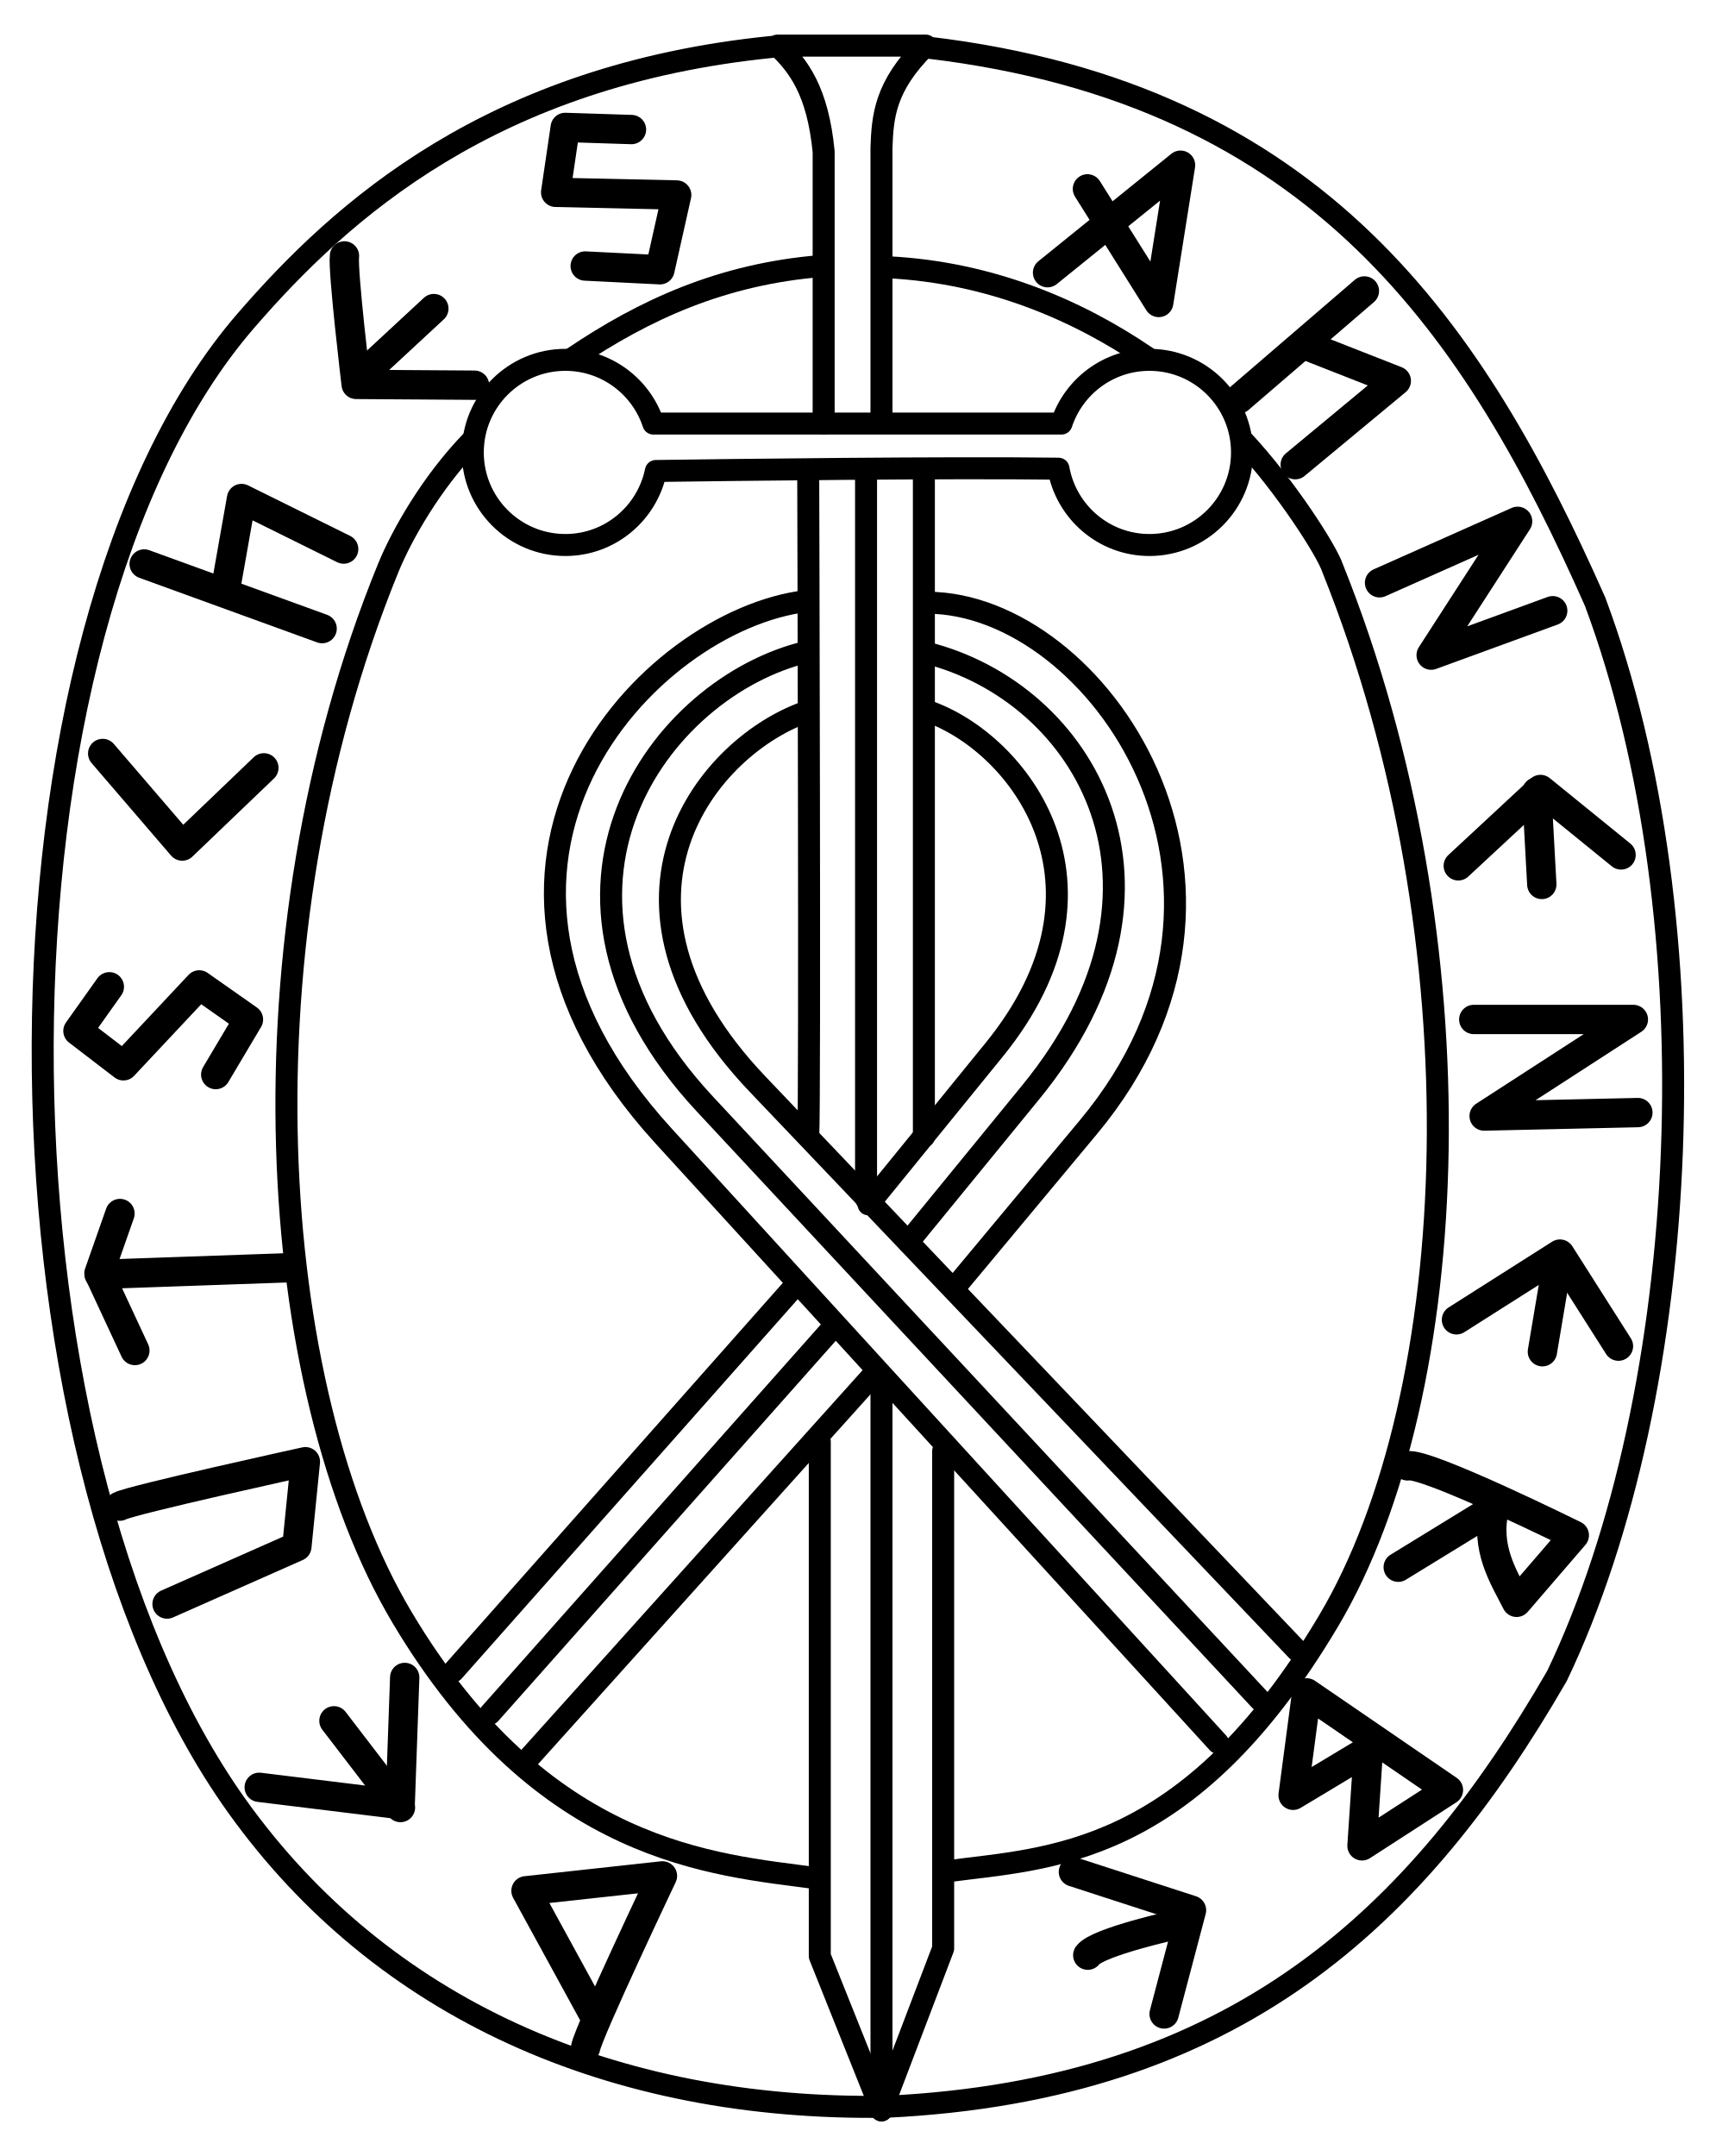
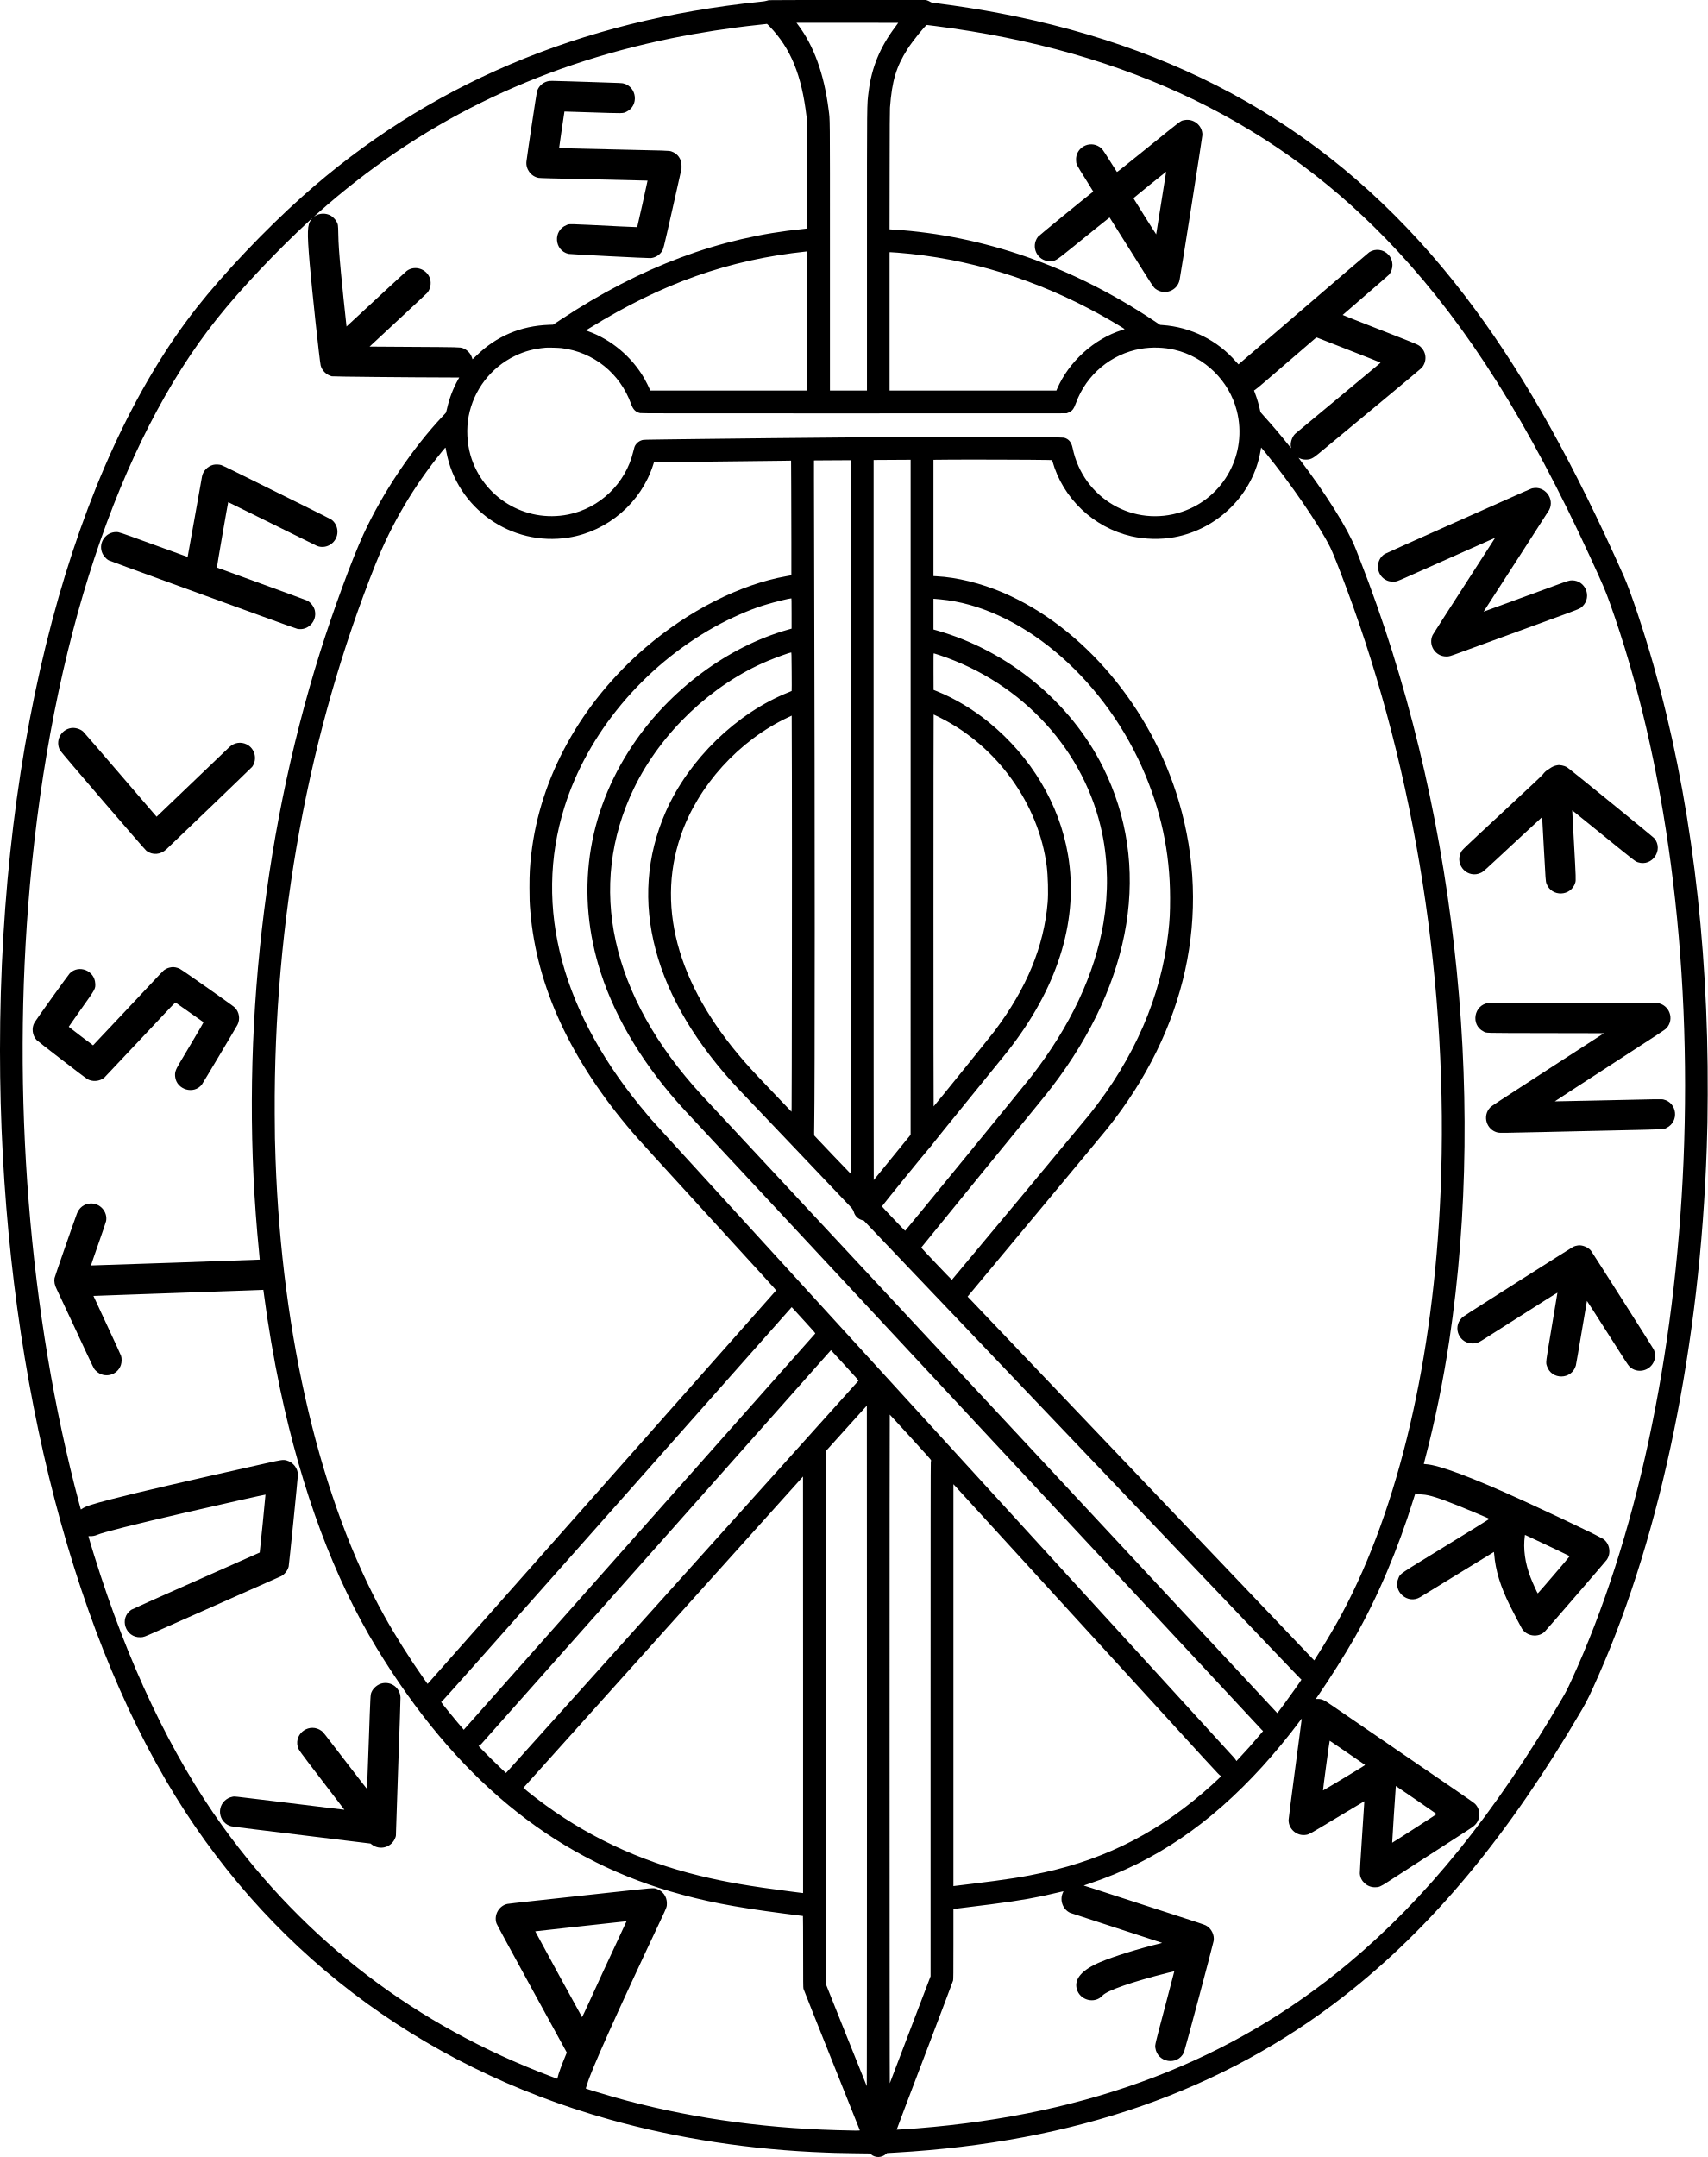
- <svg xmlns="http://www.w3.org/2000/svg" xmlns:ns1="http://www.openswatchbook.org/uri/2009/osb" version="1.1" width="234" height="294" id="svg2" style="display:inline">
-   <defs id="defs4">
-     <linearGradient id="linearGradient5312" ns1:paint="solid">
-       <stop style="stop-color:#000000;stop-opacity:1;" offset="0" id="stop5314" />
-     </linearGradient>
-   </defs>
-   <path style="color:#000000;fill:none;stroke:#000000;stroke-width:3;stroke-linecap:round;stroke-linejoin:round;stroke-miterlimit:4;stroke-opacity:1;stroke-dasharray:none;stroke-dashoffset:0;marker:none;visibility:visible;display:inline;overflow:visible;enable-background:accumulate" id="path2996" d="M 166.101,237.66 90.51,154.922 C 56.654,117.865 88.396,84.49 109.993,81.96 m 16.493,0.23 c 23.071,0.037 49.575,38.341 21.968,71.488 l -18.43,22.129 m -11.207,11.97 -46.492,51.722" />
-   <path style="color:#000000;fill:none;stroke:#000000;stroke-width:3;stroke-linecap:round;stroke-linejoin:round;stroke-miterlimit:4;stroke-opacity:1;stroke-dasharray:none;stroke-dashoffset:0;marker:none;visibility:visible;display:inline;overflow:visible;enable-background:accumulate" id="path2998" d="M 171.885,231.876 96.14,150.562 c -26.861,-28.837 -6.18,-56.972 13.925,-61.684 m 16.204,0.118 c 21.642,5.38 37.284,31.834 14.299,59.95 l -16.688,20.414 m -10.757,12.179 -46.299,52.158" />
-   <path style="color:#000000;fill:none;stroke:#000000;stroke-width:3;stroke-linecap:round;stroke-linejoin:round;stroke-miterlimit:4;stroke-opacity:1;stroke-dasharray:none;stroke-dashoffset:0;marker:none;visibility:visible;display:inline;overflow:visible;enable-background:accumulate" id="path3018" d="m 176.88,225.041 -73.578,-77.217 c -23.914,-25.097 -6.773,-46.254 6.897,-50.846 m 16.437,0.039 c 12.321,4.349 27.251,23.623 8.937,46.146 l -17.13,21.067 m -9.924,10.984 -46.69,52.699" />
-   <path style="color:#000000;fill:none;stroke:#000000;stroke-width:3;stroke-linecap:round;stroke-linejoin:round;stroke-miterlimit:4;stroke-opacity:1;stroke-dasharray:none;stroke-dashoffset:0;marker:none;visibility:visible;display:inline;overflow:visible;enable-background:accumulate" id="path3020" d="m 111.801,196.556 0,70.193 8.413,21.032 8.413,-22.083 0,-67.827" />
-   <path style="color:#000000;fill:none;stroke:#000000;stroke-width:3;stroke-linecap:round;stroke-linejoin:round;stroke-miterlimit:4;stroke-opacity:1;stroke-dasharray:none;stroke-dashoffset:0;marker:none;visibility:visible;display:inline;overflow:visible;enable-background:accumulate" id="path3022" d="m 120.214,189.326 0,98.454" />
-   <path style="color:#000000;fill:none;stroke:#000000;stroke-width:3;stroke-linecap:round;stroke-linejoin:round;stroke-miterlimit:4;stroke-opacity:1;stroke-dasharray:none;stroke-dashoffset:0;marker:none;visibility:visible;display:inline;overflow:visible;enable-background:accumulate" id="path3024" d="m 110.224,154.968 c 0.263,-3.943 0,-89.991 0,-89.991" />
-   <path style="color:#000000;fill:none;stroke:#000000;stroke-width:3;stroke-linecap:round;stroke-linejoin:round;stroke-miterlimit:4;stroke-opacity:1;stroke-dasharray:none;stroke-dashoffset:0;marker:none;visibility:visible;display:inline;overflow:visible;enable-background:accumulate" id="path3026" d="m 118.111,163.489 0,-98.775" />
-   <path style="color:#000000;fill:none;stroke:#000000;stroke-width:3;stroke-linecap:round;stroke-linejoin:round;stroke-miterlimit:4;stroke-opacity:1;stroke-dasharray:none;stroke-dashoffset:0;marker:none;visibility:visible;display:inline;overflow:visible;enable-background:accumulate" id="path3028" d="m 125.997,155.018 0,-89.779" />
-   <path style="color:#000000;fill:none;stroke:#000000;stroke-width:3;stroke-linecap:round;stroke-linejoin:round;stroke-miterlimit:4;stroke-opacity:1;stroke-dasharray:none;stroke-dashoffset:0;marker:none;visibility:visible;display:inline;overflow:visible;enable-background:accumulate" id="path3030" d="m 77.103,49.069 c -6.969,0 -12.625,5.656 -12.625,12.625 0,6.969 5.656,12.625 12.625,12.625 6.098,0 11.167,-4.343 12.344,-10.094 10.144,-0.144 39.895,-0.514 54.906,-0.312 1.055,5.903 6.2,10.406 12.406,10.406 6.969,0 12.625,-5.656 12.625,-12.625 0,-6.969 -5.656,-12.625 -12.625,-12.625 -5.593,0 -10.345,3.648 -12,8.688 l -55.656,0 c -1.655,-5.039 -6.407,-8.688 -12,-8.688 z" />
-   <path style="color:#000000;fill:none;stroke:#000000;stroke-width:3;stroke-linecap:round;stroke-linejoin:round;stroke-miterlimit:4;stroke-opacity:1;stroke-dasharray:none;stroke-dashoffset:0;marker:none;visibility:visible;display:inline;overflow:visible;enable-background:accumulate" id="path3037" d="m 112.327,57.747 0,-37.068 C 111.521,12.401 108.899,8.964 106.017,6.22 l 20.243,0 c -5.639,5.55 -5.891,9.754 -6.047,13.933 l 0,37.331" />
-   <path style="color:#000000;fill:none;stroke:#000000;stroke-width:3;stroke-linecap:round;stroke-linejoin:round;stroke-miterlimit:4;stroke-opacity:1;stroke-dasharray:none;stroke-dashoffset:0;marker:none;visibility:visible;display:inline;overflow:visible;enable-background:accumulate" id="path3039" d="m 121.265,36.453 c 13.702,0.72 25.6,5.744 35.196,12.305 m 13.066,11.351 c 5.768,6.181 11.42,14.979 12.204,17.356 20.522,51.115 17.875,112.536 -0.526,143.541 -19.281,32.488 -38.328,32.317 -52.053,34.176" />
-   <path style="color:#000000;fill:none;stroke:#000000;stroke-width:3;stroke-linecap:round;stroke-linejoin:round;stroke-miterlimit:4;stroke-opacity:1;stroke-dasharray:none;stroke-dashoffset:0;marker:none;visibility:visible;display:inline;overflow:visible;enable-background:accumulate" id="path3041" d="M 112.105,36.267 C 98.403,37.356 87.806,42.285 78.21,48.758 M 64.355,60.108 c -5.524,5.689 -9.573,12.841 -11.415,17.356 -20.816,50.996 -16.574,111.978 1.827,142.983 19.281,32.488 42.789,33.804 56.515,35.664" />
-   <path style="color:#000000;fill:none;stroke:#000000;stroke-width:3;stroke-linecap:round;stroke-linejoin:round;stroke-miterlimit:4;stroke-opacity:1;stroke-dasharray:none;stroke-dashoffset:0;marker:none;visibility:visible;display:inline;overflow:visible;enable-background:accumulate" id="path3043" d="m 126.544,6.491 c 53.45,6.329 74.741,38.893 90.996,75.566 16.249,43.545 13.393,107.635 -5.205,146.485 -19.009,32.911 -43.802,56.458 -91.46,58.743 C 83.43,287.849 52.054,273.823 32.389,246.389 -3.192,196.752 -3.247,86.275 33.504,43.763 46.58,28.637 67.047,10.243 105.259,6.398" />
-   <path style="color:#000000;fill:none;stroke:#000000;stroke-width:4;stroke-linecap:round;stroke-linejoin:round;stroke-miterlimit:4;stroke-opacity:1;stroke-dasharray:none;stroke-dashoffset:0;marker:none;visibility:visible;display:inline;overflow:visible;enable-background:accumulate" id="path3049" d="M 168.95,54.403 186.072,39.675" />
-   <g id="g5326">
-     <path d="m 142.863,37.184 18.137,-14.656 -2.975,18.718 -9.722,-15.49" id="path3047" style="color:#000000;fill:none;stroke:#000000;stroke-width:4;stroke-linecap:round;stroke-linejoin:round;stroke-miterlimit:4;stroke-opacity:1;stroke-dasharray:none;stroke-dashoffset:0;marker:none;visibility:visible;display:inline;overflow:visible;enable-background:accumulate" />
-     <path d="m 177.946,47.039 12.478,4.897 -13.784,11.427" id="path3051" style="color:#000000;fill:none;stroke:#000000;stroke-width:4;stroke-linecap:round;stroke-linejoin:round;stroke-miterlimit:4;stroke-opacity:1;stroke-dasharray:none;stroke-dashoffset:0;marker:none;visibility:visible;display:inline;overflow:visible;enable-background:accumulate" />
-     <path d="m 188.14,79.47 18.827,-8.38 -11.789,18.247 16.578,-6.058" id="path3053" style="color:#000000;fill:none;stroke:#000000;stroke-width:4;stroke-linecap:round;stroke-linejoin:round;stroke-miterlimit:4;stroke-opacity:1;stroke-dasharray:none;stroke-dashoffset:0;marker:none;visibility:visible;display:inline;overflow:visible;enable-background:accumulate" />
-     <path d="m 198.877,118.068 11.209,-10.411 10.991,8.924" id="path3055" style="color:#000000;fill:none;stroke:#000000;stroke-width:4;stroke-linecap:round;stroke-linejoin:round;stroke-miterlimit:4;stroke-opacity:1;stroke-dasharray:none;stroke-dashoffset:0;marker:none;visibility:visible;display:inline;overflow:visible;enable-background:accumulate" />
-     <path d="m 209.578,107.983 0.689,12.624" id="path3057" style="color:#000000;fill:none;stroke:#000000;stroke-width:4;stroke-linecap:round;stroke-linejoin:round;stroke-miterlimit:4;stroke-opacity:1;stroke-dasharray:none;stroke-dashoffset:0;marker:none;visibility:visible;display:inline;overflow:visible;enable-background:accumulate" />
-     <path d="m 200.988,139.019 21.765,0 -20.35,13.168 20.967,-0.472" id="path3059" style="color:#000000;fill:none;stroke:#000000;stroke-width:4;stroke-linecap:round;stroke-linejoin:round;stroke-miterlimit:4;stroke-opacity:1;stroke-dasharray:none;stroke-dashoffset:0;marker:none;visibility:visible;display:inline;overflow:visible;enable-background:accumulate" />
-     <path d="m 198.63,179.974 14.111,-8.96 7.98,12.552" id="path3061" style="color:#000000;fill:none;stroke:#000000;stroke-width:4;stroke-linecap:round;stroke-linejoin:round;stroke-miterlimit:4;stroke-opacity:1;stroke-dasharray:none;stroke-dashoffset:0;marker:none;visibility:visible;display:inline;overflow:visible;enable-background:accumulate" />
-     <path d="m 212.342,172.465 -1.995,11.862" id="path3063" style="color:#000000;fill:none;stroke:#000000;stroke-width:4;stroke-linecap:round;stroke-linejoin:round;stroke-miterlimit:4;stroke-opacity:1;stroke-dasharray:none;stroke-dashoffset:0;marker:none;visibility:visible;display:inline;overflow:visible;enable-background:accumulate" />
-     <path d="m 191.956,199.89 c 2.43,-0.58 22.744,9.468 22.744,9.468 l -7.872,9.142 c -1.762,-3.462 -4.354,-7.399 -3.011,-12.842 l -13.131,8.053" id="path3065" style="color:#000000;fill:none;stroke:#000000;stroke-width:4;stroke-linecap:round;stroke-linejoin:round;stroke-miterlimit:4;stroke-opacity:1;stroke-dasharray:none;stroke-dashoffset:0;marker:none;visibility:visible;display:inline;overflow:visible;enable-background:accumulate" />
-     <path d="m 197.535,244.087 -11.789,7.618 0.871,-13.059 -10.266,6.167 1.85,-13.966 z" id="path3067" style="color:#000000;fill:none;stroke:#000000;stroke-width:4;stroke-linecap:round;stroke-linejoin:round;stroke-miterlimit:4;stroke-opacity:1;stroke-dasharray:none;stroke-dashoffset:0;marker:none;visibility:visible;display:inline;overflow:visible;enable-background:accumulate" />
-     <path d="m 146.388,255.26 16.106,5.224 -3.736,14.148" id="path3069" style="color:#000000;fill:none;stroke:#000000;stroke-width:4;stroke-linecap:round;stroke-linejoin:round;stroke-miterlimit:4;stroke-opacity:1;stroke-dasharray:none;stroke-dashoffset:0;marker:none;visibility:visible;display:inline;overflow:visible;enable-background:accumulate" />
-     <path d="m 148.347,266.614 c 1.306,-1.814 12.261,-4.208 12.261,-4.208" id="path3071" style="color:#000000;fill:none;stroke:#000000;stroke-width:4;stroke-linecap:round;stroke-linejoin:round;stroke-miterlimit:4;stroke-opacity:1;stroke-dasharray:none;stroke-dashoffset:0;marker:none;visibility:visible;display:inline;overflow:visible;enable-background:accumulate" />
-     <path d="m 79.86,279.238 c 0.399,-2.213 10.483,-23.434 10.483,-23.434 l -18.609,2.031 9.069,16.578" id="path3073" style="color:#000000;fill:none;stroke:#000000;stroke-width:4;stroke-linecap:round;stroke-linejoin:round;stroke-miterlimit:4;stroke-opacity:1;stroke-dasharray:none;stroke-dashoffset:0;marker:none;visibility:visible;display:inline;overflow:visible;enable-background:accumulate" />
-     <path d="m 35.351,243.724 19.226,2.358 0.617,-17.34" id="path3075" style="color:#000000;fill:none;stroke:#000000;stroke-width:4;stroke-linecap:round;stroke-linejoin:round;stroke-miterlimit:4;stroke-opacity:1;stroke-dasharray:none;stroke-dashoffset:0;marker:none;visibility:visible;display:inline;overflow:visible;enable-background:accumulate" />
-     <path d="M 54.613,246.481 45.544,234.655" id="path3077" style="color:#000000;fill:none;stroke:#000000;stroke-width:4;stroke-linecap:round;stroke-linejoin:round;stroke-miterlimit:4;stroke-opacity:1;stroke-dasharray:none;stroke-dashoffset:0;marker:none;visibility:visible;display:inline;overflow:visible;enable-background:accumulate" />
-     <path d="m 16.326,205.383 c 1.487,-0.834 25.32,-6.058 25.32,-6.058 l -1.161,11.572 -17.702,7.836" id="path3079" style="color:#000000;fill:none;stroke:#000000;stroke-width:4;stroke-linecap:round;stroke-linejoin:round;stroke-miterlimit:4;stroke-opacity:1;stroke-dasharray:none;stroke-dashoffset:0;marker:none;visibility:visible;display:inline;overflow:visible;enable-background:accumulate" />
-     <path d="m 16.363,165.479 -2.866,8.162 4.897,10.52" id="path3081" style="color:#000000;fill:none;stroke:#000000;stroke-width:4;stroke-linecap:round;stroke-linejoin:round;stroke-miterlimit:4;stroke-opacity:1;stroke-dasharray:none;stroke-dashoffset:0;marker:none;visibility:visible;display:inline;overflow:visible;enable-background:accumulate" />
-     <path d="m 13.533,173.782 25.719,-0.903" id="path3083" style="color:#000000;fill:none;stroke:#000000;stroke-width:4;stroke-linecap:round;stroke-linejoin:round;stroke-miterlimit:4;stroke-opacity:1;stroke-dasharray:none;stroke-dashoffset:0;marker:none;visibility:visible;display:inline;overflow:visible;enable-background:accumulate" />
-     <path d="m 14.911,134.561 -4.28,6.022 6.203,4.752 10.338,-11.028 6.711,4.716 -4.462,7.509" id="path3085" style="color:#000000;fill:none;stroke:#000000;stroke-width:4;stroke-linecap:round;stroke-linejoin:round;stroke-miterlimit:4;stroke-opacity:1;stroke-dasharray:none;stroke-dashoffset:0;marker:none;visibility:visible;display:inline;overflow:visible;enable-background:accumulate" />
-     <path d="m 14.004,102.747 10.846,12.624 11.136,-10.665" id="path3087" style="color:#000000;fill:none;stroke:#000000;stroke-width:4;stroke-linecap:round;stroke-linejoin:round;stroke-miterlimit:4;stroke-opacity:1;stroke-dasharray:none;stroke-dashoffset:0;marker:none;visibility:visible;display:inline;overflow:visible;enable-background:accumulate" />
-     <path d="m 19.663,76.905 24.268,8.815" id="path3089" style="color:#000000;fill:none;stroke:#000000;stroke-width:4;stroke-linecap:round;stroke-linejoin:round;stroke-miterlimit:4;stroke-opacity:1;stroke-dasharray:none;stroke-dashoffset:0;marker:none;visibility:visible;display:inline;overflow:visible;enable-background:accumulate" />
-     <path d="m 30.835,79.879 2.104,-11.899 13.929,6.892" id="path3091" style="color:#000000;fill:none;stroke:#000000;stroke-width:4;stroke-linecap:round;stroke-linejoin:round;stroke-miterlimit:4;stroke-opacity:1;stroke-dasharray:none;stroke-dashoffset:0;marker:none;visibility:visible;display:inline;overflow:visible;enable-background:accumulate" />
-     <path d="m 46.977,34.897 c -0.254,2.104 1.596,17.521 1.596,17.521 l 16.142,0.109" id="path3093" style="color:#000000;fill:none;stroke:#000000;stroke-width:4;stroke-linecap:round;stroke-linejoin:round;stroke-miterlimit:4;stroke-opacity:1;stroke-dasharray:none;stroke-dashoffset:0;marker:none;visibility:visible;display:inline;overflow:visible;enable-background:accumulate" />
-     <path d="M 48.791,51.693 59.166,42.08" id="path3095" style="color:#000000;fill:none;stroke:#000000;stroke-width:4;stroke-linecap:round;stroke-linejoin:round;stroke-miterlimit:4;stroke-opacity:1;stroke-dasharray:none;stroke-dashoffset:0;marker:none;visibility:visible;display:inline;overflow:visible;enable-background:accumulate" />
-     <path d="m 86.118,17.666 -9.032,-0.29 -1.306,8.851 16.505,0.363 -2.285,10.194 -10.193,-0.508" id="path3097" style="color:#000000;fill:none;stroke:#000000;stroke-width:4;stroke-linecap:round;stroke-linejoin:round;stroke-miterlimit:4;stroke-opacity:1;stroke-dasharray:none;stroke-dashoffset:0;marker:none;visibility:visible;display:inline;overflow:visible;enable-background:accumulate;fill-opacity:1" />
+ <svg xmlns="http://www.w3.org/2000/svg" width="766.395" height="967.823" viewBox="0 0 7702.46 9728.553" preserveAspectRatio="xMidYMid" version="1.1" id="svg11">
+   <defs id="defs11" />
+   <g transform="matrix(0.1,0,0,-0.1,-148.696,9890.619)" fill="#000000" stroke="none" id="g11">
+     <path d="m 36163,98899 c -29,-5 -76,-18 -105,-29 -37,-14 -126,-28 -298,-45 C 27611,97987 20730,95060 15115,90040 13449,88551 11571,86574 10357,85032 4764,77928 1480,65536 1480,51535 1480,38796 4225,26717 8964,18608 13390,11034 20325,5734 28980,3311 c 3080,-862 6412,-1371 9760,-1491 157,-5 339,-12 405,-15 66,-3 448,-10 849,-16 l 728,-10 47,-38 c 198,-165 479,-160 677,13 l 49,43 380,22 c 8105,467 14751,2784 20225,7051 3982,3104 7422,7242 10743,12926 236,405 374,689 749,1539 2842,6450 4586,14959 4883,23825 31,926 36,1231 42,2370 34,6992 -799,13588 -2452,19405 -424,1494 -1023,3288 -1322,3960 -2260,5078 -4370,8867 -6717,12055 -5237,7117 -11889,11364 -20691,13210 -269,56 -331,69 -728,145 -826,160 -1893,330 -2835,450 -270,34 -274,35 -331,70 -32,20 -87,46 -122,58 l -64,22 -3520,1 c -1964,1 -3543,-2 -3572,-7 z m 5837,-1023 c 0,-2 -62,-87 -137,-188 -687,-915 -1063,-1829 -1197,-2908 -80,-641 -76,-248 -76,-7237 v -6253 h -835 -835 v 6058 c 0,6661 5,6100 -61,6617 -205,1611 -667,2885 -1391,3838 l -59,77 h 2296 c 1262,0 2295,-2 2295,-4 z m -5800,-163 c 956,-1000 1441,-2184 1665,-4068 l 25,-210 v -2417 -2417 l -32,-5 c -18,-3 -80,-11 -138,-16 -3782,-374 -7337,-1703 -10951,-4095 l -336,-222 -189,-7 c -1281,-48 -2377,-515 -3277,-1395 -92,-90 -168,-162 -170,-160 -2,2 -13,36 -25,74 -61,195 -224,362 -419,430 -120,42 -192,44 -2228,56 -1083,6 -1971,12 -1972,13 -2,1 572,535 1275,1185 702,651 1299,1208 1325,1239 142,167 193,424 127,637 -138,444 -691,627 -1056,349 -39,-30 -1374,-1263 -2665,-2461 l -46,-43 -11,97 c -66,583 -191,1788 -241,2333 -86,923 -112,1306 -120,1750 -8,418 -9,427 -88,570 -47,84 -169,206 -253,253 -221,121 -496,115 -706,-18 -70,-44 -70,-44 116,121 4540,4039 9777,6628 15965,7894 1235,252 2621,467 3905,604 129,14 269,30 310,34 41,5 80,10 87,11 6,0 62,-52 123,-116 z m 7455,22 c 8760,-1120 15542,-4415 20855,-10135 3195,-3438 5929,-7777 8697,-13800 593,-1289 689,-1514 890,-2075 2534,-7075 3714,-16013 3328,-25195 -371,-8811 -2160,-17106 -5043,-23385 -199,-434 -247,-527 -427,-835 C 68930,17133 65821,13282 62285,10336 57036,5962 50700,3540 42870,2915 c -399,-31 -929,-67 -940,-63 -4,2 563,1502 1262,3333 698,1832 1275,3359 1283,3395 12,55 15,308 15,1646 v 1580 l 348,43 c 2116,258 2775,356 3697,547 182,38 722,162 845,194 41,10 75,18 76,17 2,-1 -10,-29 -26,-62 -161,-337 -4,-767 333,-915 23,-10 960,-316 2082,-680 1122,-364 2046,-665 2053,-669 7,-4 -32,-18 -85,-30 -945,-227 -2096,-584 -2694,-837 -828,-350 -1187,-759 -1065,-1214 138,-513 810,-688 1158,-301 210,233 1341,626 2977,1036 145,36 265,64 266,63 2,-2 -188,-725 -421,-1608 -456,-1723 -454,-1714 -435,-1846 94,-674 997,-820 1290,-209 38,79 1301,4821 1339,5025 50,273 -103,578 -353,707 -72,37 -386,141 -1545,515 -102,33 -273,88 -380,123 -107,35 -274,89 -370,120 -96,31 -263,85 -370,120 -107,35 -447,145 -755,245 -308,100 -650,211 -760,246 -110,36 -281,92 -380,124 -99,32 -347,113 -551,179 -204,67 -377,121 -384,121 -30,0 11,15 306,114 2887,971 5384,2666 7740,5256 558,613 1216,1411 1698,2062 44,59 81,106 82,105 0,-1 -133,-1012 -297,-2247 -185,-1392 -298,-2278 -299,-2331 -2,-423 395,-748 810,-665 129,26 118,20 1401,791 662,398 1205,722 1207,721 1,-2 -45,-716 -104,-1587 -69,-1030 -104,-1613 -100,-1667 22,-349 323,-626 681,-625 186,0 244,24 585,245 712,461 3246,2098 3525,2277 264,170 334,219 401,286 264,261 267,687 7,952 -41,41 -300,224 -853,603 -958,655 -1715,1174 -3790,2595 -866,593 -1696,1161 -1843,1262 -345,237 -425,273 -614,273 h -83 l 101,148 c 554,806 1194,1820 1641,2602 1026,1791 1972,4019 2669,6280 39,129 75,238 78,242 4,4 40,-4 81,-18 63,-22 102,-27 245,-34 290,-14 738,-155 1647,-519 403,-161 1354,-563 1369,-579 4,-4 -871,-545 -1943,-1202 -2208,-1353 -2064,-1255 -2160,-1467 -272,-601 417,-1205 981,-860 31,19 184,113 341,209 851,522 1186,727 1285,788 352,218 1696,1040 1699,1040 2,0 7,-39 10,-87 59,-746 282,-1474 723,-2358 170,-339 490,-951 535,-1022 214,-336 715,-407 1011,-142 56,50 2738,3156 2805,3248 214,295 143,735 -151,945 -47,33 -743,386 -762,386 -1,0 -127,61 -280,135 -152,74 -278,135 -280,135 -1,0 -83,39 -181,86 -99,47 -215,103 -259,124 -44,20 -201,95 -350,165 -358,169 -935,437 -1220,568 -126,57 -286,130 -355,162 -2197,1005 -3727,1577 -4307,1612 -57,3 -103,10 -103,15 0,5 29,120 65,256 425,1604 814,3504 1084,5302 1707,11344 215,24389 -4029,35220 -51,129 -137,350 -191,490 -350,898 -1334,2468 -2557,4077 l -24,33 53,-25 c 88,-40 176,-58 279,-58 202,0 312,51 570,265 102,84 408,337 680,563 272,226 1270,1053 2217,1838 948,786 1740,1448 1760,1473 237,281 222,678 -37,933 -101,101 -123,111 -1007,458 -1440,565 -1879,737 -2205,864 -175,68 -318,127 -318,130 0,4 461,403 1024,887 563,485 1040,900 1061,924 219,255 212,653 -14,900 -228,249 -592,299 -870,120 -33,-20 -1372,-1166 -2976,-2547 -1605,-1380 -2921,-2511 -2924,-2513 -4,-1 -52,51 -108,115 -834,970 -2038,1570 -3328,1659 l -100,7 -335,222 c -3654,2424 -7641,3815 -11683,4076 l -188,12 4,2666 c 2,1901 7,2711 15,2821 91,1212 281,1846 794,2650 226,353 812,1080 871,1080 7,0 170,-20 362,-45 z M 15521,89006 c -182,-240 -192,-540 -71,-1981 98,-1158 449,-4414 496,-4600 59,-233 252,-423 499,-491 55,-15 3596,-50 5396,-53 l 357,-1 -55,-97 c -226,-404 -395,-850 -498,-1313 -30,-134 -42,-171 -63,-195 -15,-16 -70,-75 -122,-130 -1366,-1446 -2726,-3470 -3585,-5340 -514,-1117 -1364,-3430 -1959,-5325 -2677,-8534 -3646,-18062 -2750,-27029 19,-194 34,-355 32,-356 -7,-7 -7607,-269 -7613,-263 -3,3 145,437 330,964 207,589 343,990 352,1039 77,423 -285,822 -719,791 -277,-19 -502,-193 -602,-467 -188,-511 -996,-2839 -1006,-2899 -26,-155 7,-324 101,-505 32,-62 408,-864 835,-1782 916,-1968 826,-1786 934,-1894 358,-360 968,-216 1126,267 39,120 42,299 6,409 -12,39 -298,662 -635,1385 -338,723 -613,1316 -612,1318 2,2 175,8 1275,47 859,30 1011,36 1280,45 151,5 473,17 715,25 242,8 564,20 715,25 353,13 1016,36 1570,55 239,8 559,20 710,25 151,5 473,16 715,25 242,8 495,18 562,21 l 122,6 5,-23 c 3,-13 17,-116 31,-229 163,-1267 442,-2900 721,-4219 978,-4619 2439,-8536 4357,-11686 3545,-5821 7860,-9394 13262,-10979 1491,-437 2824,-698 5075,-991 278,-36 590,-77 694,-90 104,-14 193,-25 198,-25 4,0 8,-726 8,-1613 0,-1383 2,-1621 15,-1669 8,-31 582,-1475 1276,-3210 694,-1734 1264,-3161 1267,-3172 6,-20 -199,-20 -1048,5 -3531,100 -6925,605 -10060,1495 -476,136 -1238,368 -1253,383 -4,4 4,32 17,62 14,30 35,92 47,139 136,524 1350,3236 3317,7405 280,594 277,586 276,755 -1,299 -181,549 -465,644 -149,50 -37,59 -2389,-198 -1185,-129 -2632,-287 -3215,-351 -583,-63 -1090,-122 -1128,-130 -382,-83 -618,-507 -489,-878 19,-56 528,-995 1600,-2955 l 1572,-2872 -51,-123 c -185,-442 -336,-857 -360,-989 -7,-38 -15,-68 -19,-68 -3,0 -137,49 -296,109 -6070,2288 -11056,6086 -14795,11271 -2329,3228 -4300,7384 -5802,12230 -113,363 -257,844 -257,857 0,6 29,8 79,5 95,-5 219,18 311,58 265,116 1689,475 3985,1005 1491,344 3605,819 3612,811 6,-6 -254,-2606 -261,-2613 -2,-2 -1293,-575 -2868,-1272 -1838,-813 -2886,-1283 -2925,-1309 -563,-382 -266,-1265 417,-1240 146,6 134,1 745,272 691,307 1389,616 1740,771 2343,1036 3803,1684 3860,1713 156,80 297,262 338,438 18,75 417,4029 417,4132 0,293 -217,569 -510,648 -154,42 -208,34 -960,-134 -3704,-828 -5732,-1299 -6965,-1618 -856,-221 -1153,-319 -1306,-429 -34,-24 -51,-31 -54,-23 -3,7 -36,131 -75,275 -2266,8489 -3061,18464 -2220,27883 970,10863 3980,19963 8453,25558 1064,1331 2657,3019 4167,4415 63,58 116,106 117,107 1,0 -20,-29 -46,-64 z m 22369,-4576 v -3140 h -3537 -3538 l -19,48 c -35,89 -175,367 -246,492 -566,984 -1498,1766 -2548,2140 -51,18 -91,34 -90,35 2,1 82,51 178,110 3273,2021 6250,3072 9760,3448 19,2 36,5 38,5 1,1 2,-1411 2,-3138 z m 4081,3080 c 3171,-250 6244,-1192 9164,-2808 446,-247 1091,-631 1078,-642 -4,-4 -55,-22 -113,-39 -1260,-390 -2413,-1436 -2936,-2663 l -28,-68 h -3763 -3763 v 3120 3120 h 54 c 29,0 168,-9 307,-20 z m 19979,-4243 c 575,-226 1218,-478 1430,-561 212,-84 383,-156 380,-161 -3,-6 -862,-720 -1910,-1589 -1048,-868 -1922,-1595 -1943,-1615 -146,-138 -233,-419 -189,-610 13,-53 22,-63 -139,139 -314,395 -727,880 -1057,1244 -174,191 -182,201 -192,255 -46,235 -144,572 -236,809 -24,63 -44,115 -44,117 0,2 24,17 54,34 29,17 188,147 353,288 322,277 2232,1920 2342,2015 49,42 71,56 86,51 11,-3 490,-190 1065,-416 z m -35140,-62 c 1445,-175 2642,-1137 3141,-2523 88,-246 201,-360 403,-407 57,-13 1149,-15 9653,-13 l 9588,3 59,23 c 190,72 262,159 366,445 467,1276 1587,2211 2922,2442 495,85 1042,69 1528,-46 1360,-320 2457,-1394 2803,-2744 498,-1939 -576,-3924 -2468,-4560 -2174,-732 -4464,600 -4936,2870 -56,270 -174,412 -390,471 -132,35 -5849,45 -9314,15 -2843,-25 -5324,-50 -6940,-71 -423,-5 -1148,-14 -1610,-20 -1049,-13 -1106,-14 -1175,-35 -123,-38 -223,-113 -292,-219 -42,-66 -52,-95 -104,-310 -340,-1420 -1503,-2540 -2934,-2826 -1941,-388 -3854,774 -4405,2675 -158,544 -189,1200 -84,1755 226,1189 1003,2201 2092,2725 444,213 846,320 1387,369 106,9 582,-3 710,-19 z m -5195,-4670 c 473,-2560 2929,-4286 5515,-3874 1766,281 3273,1576 3815,3280 l 37,116 591,7 c 326,4 918,11 1317,16 399,5 1351,16 2115,24 765,8 1564,18 1776,21 l 386,6 6,-1103 c 4,-607 7,-1770 7,-2585 v -1483 l -22,-4 c -13,-3 -102,-19 -198,-36 -2090,-372 -4412,-1548 -6360,-3222 -2909,-2500 -4758,-5845 -5154,-9323 -64,-559 -81,-877 -81,-1505 1,-522 6,-672 41,-1085 283,-3379 1827,-6714 4610,-9956 278,-324 560,-633 5920,-6499 477,-522 561,-617 550,-630 -7,-8 -3545,-4002 -7861,-8875 -4317,-4873 -7850,-8862 -7852,-8864 -4,-6 9,-23 -194,264 -610,864 -1280,1929 -1769,2810 -2859,5155 -4614,12536 -4900,20605 -27,760 -32,1007 -37,2035 -45,8687 1523,17226 4556,24807 722,1806 1720,3496 2980,5047 160,196 166,203 173,175 4,-16 19,-92 33,-169 z m 36917,-2 c 1156,-1405 2441,-3278 2960,-4318 109,-218 370,-874 723,-1820 3133,-8397 4640,-18063 4250,-27275 -318,-7496 -1885,-14200 -4438,-18975 -302,-565 -671,-1192 -1110,-1888 l -150,-239 -67,69 c -37,37 -3525,3697 -7750,8133 -4226,4436 -7714,8097 -7752,8136 l -69,70 3052,3665 c 1679,2015 3141,3774 3248,3909 3576,4473 4721,9689 3235,14745 -1245,4237 -4318,7886 -7944,9435 -989,422 -2078,690 -2999,736 l -131,7 v 2622 2623 l 747,7 c 754,8 3926,-3 4367,-14 l 239,-6 14,-50 c 470,-1675 1854,-2991 3559,-3384 614,-141 1315,-158 1933,-45 1979,359 3568,1948 3896,3895 19,117 26,149 30,149 1,0 72,-84 157,-187 z m -15972,-15585 -1,-15223 -829,-1018 c -455,-560 -831,-1021 -834,-1025 -3,-3 -6,7303 -6,16236 v 16242 l 488,3 c 268,1 643,3 835,5 l 347,2 z m -2690,-894 c 0,-9309 -4,-16094 -9,-16092 -10,4 -1643,1716 -1652,1732 -3,6 -3,211 2,456 30,1651 30,13748 -1,24735 -5,1920 -10,3887 -10,4372 v 883 l 428,3 c 235,1 610,3 835,5 l 407,2 z m -2680,9182 v -683 l -167,-47 c -2704,-764 -5325,-2709 -6992,-5191 -2093,-3114 -2602,-6737 -1445,-10295 686,-2114 1990,-4247 3784,-6190 507,-549 25977,-27890 26025,-27937 l 64,-62 -176,-208 c -308,-364 -595,-686 -891,-1001 l -135,-143 -28,47 c -15,27 -59,82 -96,123 -38,42 -5829,6381 -12869,14086 -14715,16108 -13213,14460 -13575,14885 -3862,4536 -5162,9351 -3747,13880 1038,3321 3552,6337 6785,8138 678,378 1590,780 2168,955 28,8 109,33 180,55 340,105 982,262 1103,271 9,1 12,-142 12,-683 z m 6705,638 c 3529,-329 7233,-3402 9088,-7539 861,-1920 1280,-3861 1282,-5930 0,-668 -16,-989 -81,-1565 -321,-2876 -1531,-5669 -3548,-8190 -223,-280 -6202,-7462 -6216,-7468 -10,-4 -1383,1439 -1383,1453 0,6 1228,1514 2729,3351 2822,3452 2912,3562 3155,3879 3687,4804 4523,10027 2312,14450 -1466,2931 -4279,5243 -7490,6156 l -153,43 v 693 693 l 73,-5 c 39,-4 144,-13 232,-21 z m -6701,-3260 c 4,-477 4,-870 -1,-874 -4,-4 -57,-26 -118,-50 -2350,-925 -4528,-3038 -5564,-5400 -1752,-3991 -568,-8434 3353,-12575 83,-87 1245,-1307 2581,-2710 1337,-1403 2440,-2564 2453,-2580 48,-61 87,-132 99,-180 48,-181 192,-320 384,-372 l 66,-18 9728,-10210 c 9935,-10428 9965,-10459 9998,-10476 10,-6 16,-16 14,-23 -14,-37 -490,-708 -762,-1076 -263,-355 -319,-429 -326,-427 -5,2 -25723,27608 -25983,27892 -4097,4462 -5180,9391 -3037,13820 1214,2507 3520,4696 6058,5751 370,153 969,370 1034,373 14,1 17,-82 23,-865 z m 6664,746 c 3772,-1255 6583,-4339 7347,-8060 264,-1287 283,-2655 55,-4010 -390,-2319 -1496,-4672 -3264,-6945 -293,-377 -5669,-6950 -5683,-6950 -16,0 -1048,1085 -1048,1101 0,19 2042,2530 2146,2639 47,50 99,113 115,140 15,28 751,939 1634,2025 1751,2153 1772,2180 1977,2450 2136,2820 3001,5766 2523,8596 -386,2288 -1656,4418 -3565,5979 -710,581 -1540,1078 -2330,1396 l -170,69 -3,825 c -2,700 0,825 12,825 8,0 122,-36 254,-80 z m 28,-2819 c 2576,-1287 4455,-3903 4813,-6701 57,-447 77,-1219 43,-1630 -167,-1989 -943,-3871 -2393,-5801 -175,-233 -2645,-3290 -2750,-3404 -5,-5 -9,3750 -9,8833 0,4863 4,8842 8,8842 5,0 134,-63 288,-139 z M 37204,55190 c -3,-3341 -9,-6154 -13,-6250 l -6,-175 -670,702 c -843,884 -936,983 -1160,1228 -3210,3516 -4309,7159 -3169,10505 772,2268 2635,4321 4864,5361 l 145,68 8,-2682 c 4,-1475 5,-5416 1,-8757 z m 555,-15854 c 433,-475 509,-562 498,-575 -6,-9 -3565,-4018 -7907,-8911 -4343,-4892 -7907,-8910 -7920,-8928 l -25,-34 -34,39 c -271,309 -991,1191 -991,1214 0,3 23,21 50,40 36,24 2363,2644 7907,8902 l 7857,8867 27,-27 c 15,-16 257,-280 538,-587 z m 1864,-2041 c 501,-547 593,-652 582,-665 -24,-30 -15839,-17626 -15869,-17657 l -31,-32 -200,187 c -237,221 -724,701 -907,894 l -129,137 43,27 c 24,14 58,40 76,58 19,17 3576,4021 7905,8898 l 7872,8868 32,-33 c 18,-17 300,-324 626,-682 z m 967,-17137 c 0,-8499 -4,-15348 -9,-15342 -4,5 -421,1041 -925,2302 l -916,2292 v 11953 c 0,7196 -4,11977 -10,12015 l -9,64 930,1034 c 511,569 932,1034 934,1034 3,0 5,-6908 5,-15352 z m 1967,13926 c 757,-830 928,-1021 927,-1043 -1,-14 -6,-50 -13,-80 -8,-40 -11,-2999 -11,-11621 V 9772 l -916,-2403 c -504,-1322 -920,-2413 -924,-2424 -5,-11 -9,6772 -9,15073 -1,9286 3,15091 8,15087 5,-3 427,-463 938,-1021 z M 37708,13525 c -2,-1 -48,4 -103,11 -55,7 -260,34 -455,59 -1863,240 -2924,423 -4102,709 -2756,669 -5197,1827 -7373,3495 -233,178 -585,461 -585,470 0,4 2838,3166 6308,7025 l 6307,7017 3,-9392 c 1,-5166 1,-9393 0,-9394 z m 12732,11930 c 6166,-6751 6019,-6591 6087,-6627 24,-13 43,-26 43,-30 0,-7 -227,-222 -400,-379 -2279,-2065 -4685,-3322 -7585,-3962 -926,-205 -1641,-317 -3315,-522 -382,-46 -714,-87 -737,-90 l -43,-6 v 9063 9063 l 39,-40 c 21,-22 2681,-2933 5911,-6470 z m 20205,4052 c 650,-303 1635,-773 1648,-786 8,-8 -1427,-1681 -1442,-1681 -15,0 -236,487 -324,717 -252,656 -340,1292 -260,1880 l 6,42 31,-13 c 17,-8 171,-79 341,-159 z m -8385,-9652 c 432,-295 791,-543 798,-550 11,-10 -161,-117 -938,-585 -523,-315 -954,-570 -957,-567 -10,11 291,2248 302,2243 5,-2 363,-245 795,-541 z m 3139,-2150 c 490,-335 891,-613 891,-617 0,-10 -2001,-1300 -2007,-1294 -6,6 153,2461 163,2524 l 5,33 29,-18 c 15,-10 429,-292 919,-628 z M 29740,12245 c 0,-3 -131,-286 -291,-628 -554,-1183 -992,-2131 -1409,-3049 -162,-356 -298,-644 -302,-640 -16,16 -2118,3866 -2113,3871 3,2 571,66 1263,142 2126,232 2289,250 2542,279 260,29 310,33 310,25 z" id="path1" />
+     <path d="m 26184,95240 c -231,-60 -411,-231 -479,-455 -20,-66 -425,-2748 -475,-3153 -44,-348 204,-686 550,-748 68,-12 556,-25 2497,-67 1326,-29 2414,-54 2416,-57 6,-5 -460,-2090 -468,-2098 -3,-3 -335,11 -737,31 -2542,127 -2303,121 -2452,61 -616,-246 -556,-1144 87,-1299 79,-19 3606,-199 3712,-190 184,17 362,115 472,260 101,133 78,45 516,1986 l 401,1784 1,140 c 0,302 -172,544 -457,642 -105,36 -151,38 -2762,94 -1265,27 -2302,51 -2304,53 -3,4 236,1649 241,1652 1,1 524,-16 1162,-37 1560,-51 1469,-53 1645,33 556,273 465,1114 -137,1269 -83,21 -74,20 -1418,64 -264,8 -754,24 -1090,35 -752,25 -828,25 -921,0 z" id="path2" />
+     <path d="m 54895,93485 c -169,-36 -34,65 -1654,-1244 -1099,-888 -1366,-1100 -1376,-1089 -7,7 -148,229 -313,493 -325,519 -355,559 -467,634 -468,313 -1091,-38 -1062,-599 10,-191 -7,-157 429,-853 193,-307 349,-559 347,-561 -383,-294 -2458,-1990 -2495,-2039 -344,-454 -30,-1100 536,-1100 245,0 257,8 987,597 334,270 855,691 1156,935 302,243 550,441 552,439 3,-2 439,-696 970,-1542 991,-1580 1008,-1605 1097,-1674 405,-311 995,-93 1092,403 64,326 1028,6451 1029,6535 2,431 -404,758 -828,665 z m -811,-2342 c -2,-10 -103,-643 -224,-1408 -121,-764 -221,-1394 -223,-1398 -3,-9 -1027,1618 -1027,1631 1,8 1461,1190 1472,1191 3,1 4,-7 2,-16 z" id="path3" />
+     <path d="m 70615,76884 c -79,-18 109,65 -3820,-1684 -1534,-682 -2818,-1259 -2852,-1281 -414,-269 -398,-904 29,-1155 117,-68 196,-88 343,-89 169,0 158,-4 630,205 392,174 3106,1381 3684,1639 162,72 295,130 297,129 1,-2 -625,-975 -1393,-2163 -768,-1188 -1409,-2187 -1424,-2220 -212,-450 118,-967 616,-968 134,0 130,-1 679,199 473,173 1267,463 2591,947 369,135 1122,410 1675,612 1088,397 1098,401 1210,515 421,430 119,1158 -481,1160 -125,0 -165,-12 -842,-260 -358,-131 -1172,-428 -1807,-660 -635,-232 -1197,-438 -1249,-457 l -94,-34 19,28 c 267,405 2917,4518 2941,4563 258,502 -202,1097 -752,974 z" id="path4" />
+     <path d="m 71745,64394 c -11,-2 -45,-9 -75,-15 -71,-14 -190,-69 -254,-117 -28,-21 -76,-52 -106,-68 -70,-38 -171,-132 -229,-214 -34,-49 -489,-477 -1801,-1696 -1889,-1754 -1843,-1710 -1900,-1829 -279,-583 325,-1193 905,-914 113,54 61,7 1475,1322 707,657 1286,1194 1288,1192 1,-1 36,-620 76,-1376 80,-1477 84,-1524 120,-1623 224,-619 1113,-589 1300,44 31,105 28,216 -57,1745 -46,831 -83,1511 -82,1513 1,1 629,-506 1395,-1128 1452,-1180 1446,-1174 1575,-1216 639,-205 1160,557 737,1080 -55,68 -3854,3160 -3950,3214 -113,64 -324,108 -417,86 z" id="path5" />
+     <path d="m 68624,53669 c -657,-85 -811,-991 -219,-1285 152,-75 -121,-68 2805,-74 l 2625,-5 -2532,-1638 c -2360,-1527 -2536,-1643 -2601,-1712 -363,-382 -164,-1020 353,-1132 82,-18 268,-15 2110,27 220,5 708,16 1085,25 377,8 881,19 1120,25 239,5 640,14 890,20 2492,56 2253,44 2405,119 571,284 478,1129 -140,1277 -95,22 -110,22 -3060,-46 -1426,-33 -1836,-41 -1846,-38 -6,2 1108,728 2476,1612 2374,1537 2489,1613 2558,1686 380,404 138,1068 -415,1140 -90,12 -7525,11 -7614,-1 z" id="path6" />
+     <path d="m 72660,42734 c -94,-16 -144,-30 -205,-58 -38,-18 -1170,-731 -2515,-1585 -2327,-1477 -2449,-1555 -2521,-1630 -431,-440 -98,-1174 521,-1148 150,6 232,36 411,149 74,46 629,399 1234,783 605,384 1336,848 1625,1032 289,183 526,329 528,325 1,-4 -113,-692 -254,-1527 -286,-1699 -275,-1608 -220,-1780 203,-639 1117,-625 1304,20 12,39 128,709 258,1490 131,781 240,1423 243,1427 4,4 420,-644 926,-1440 827,-1301 927,-1454 992,-1519 348,-346 947,-206 1117,262 56,154 46,365 -23,510 -36,77 -2781,4395 -2833,4457 -130,156 -403,264 -588,232 z" id="path7" />
+     <path d="m 11092,77940 c -248,-67 -443,-268 -496,-512 -9,-40 -158,-873 -330,-1851 -173,-979 -317,-1781 -320,-1784 -3,-3 -81,21 -173,55 -93,33 -770,279 -1506,547 -1419,515 -1418,515 -1542,515 -469,0 -800,-461 -648,-902 54,-155 178,-305 311,-376 32,-17 1228,-456 2658,-975 1429,-520 3313,-1204 4187,-1521 873,-318 1618,-584 1655,-591 475,-101 900,335 797,819 -37,177 -188,375 -345,453 -36,18 -965,359 -2065,759 -1100,399 -2005,729 -2010,732 -9,5 498,2931 510,2950 1,1 897,-440 1991,-981 1094,-541 2003,-989 2019,-995 438,-169 920,169 918,643 -1,218 -102,422 -271,545 -53,38 -1303,660 -4471,2226 -239,118 -464,224 -500,235 -97,31 -271,36 -369,9 z" id="path8" />
+     <path d="m 4689,66070 c -473,-74 -729,-595 -497,-1010 55,-98 3811,-4468 3893,-4528 280,-208 635,-180 904,72 496,466 3844,3684 3869,3719 244,343 121,831 -253,1012 -264,127 -554,82 -776,-122 -74,-68 -3046,-2910 -3219,-3080 l -66,-63 -1628,1895 c -896,1043 -1654,1918 -1685,1946 -134,120 -362,187 -542,159 z" id="path9" />
+     <path d="m 9220,55284 c -140,-24 -202,-46 -300,-109 -87,-56 46,83 -1689,-1768 -849,-906 -1548,-1647 -1553,-1647 -4,0 -230,170 -501,377 -576,442 -591,453 -595,462 -1,4 244,354 545,777 666,937 663,931 650,1174 -30,584 -741,866 -1151,456 -66,-66 -1508,-2078 -1588,-2215 -142,-245 -102,-585 94,-793 61,-65 2127,-1656 2270,-1749 230,-148 577,-123 788,58 24,21 752,793 1618,1716 1519,1620 1574,1678 1595,1664 44,-29 1252,-879 1260,-886 4,-5 -204,-365 -464,-802 -259,-437 -536,-902 -614,-1034 -191,-323 -224,-424 -203,-622 63,-589 846,-817 1206,-350 44,56 1552,2587 1607,2697 129,255 79,573 -123,776 -77,79 -2355,1681 -2479,1744 -116,60 -274,91 -373,74 z" id="path10" />
+     <path d="m 18720,22984 c -197,-42 -398,-207 -477,-390 -54,-128 -49,-33 -128,-2269 -41,-1149 -76,-2096 -77,-2104 -2,-8 -417,525 -922,1185 -1108,1445 -1052,1374 -1129,1431 -521,387 -1237,-86 -1077,-711 34,-135 68,-182 1099,-1526 555,-723 1008,-1316 1007,-1317 -1,-1 -258,29 -572,67 -313,39 -679,84 -814,100 -135,16 -373,46 -530,65 -157,19 -395,49 -530,65 -135,17 -483,59 -775,95 -1897,233 -1718,214 -1843,190 -128,-26 -251,-93 -347,-189 -371,-373 -201,-1007 305,-1139 36,-10 542,-76 1125,-147 583,-71 1611,-197 2285,-280 674,-82 1596,-196 2050,-251 l 825,-101 60,-46 c 373,-282 903,-123 1063,320 26,70 27,82 29,308 1,129 48,1506 103,3060 56,1554 100,2877 97,2940 -15,431 -404,735 -827,644 z" id="path11" />
  </g>
</svg>
